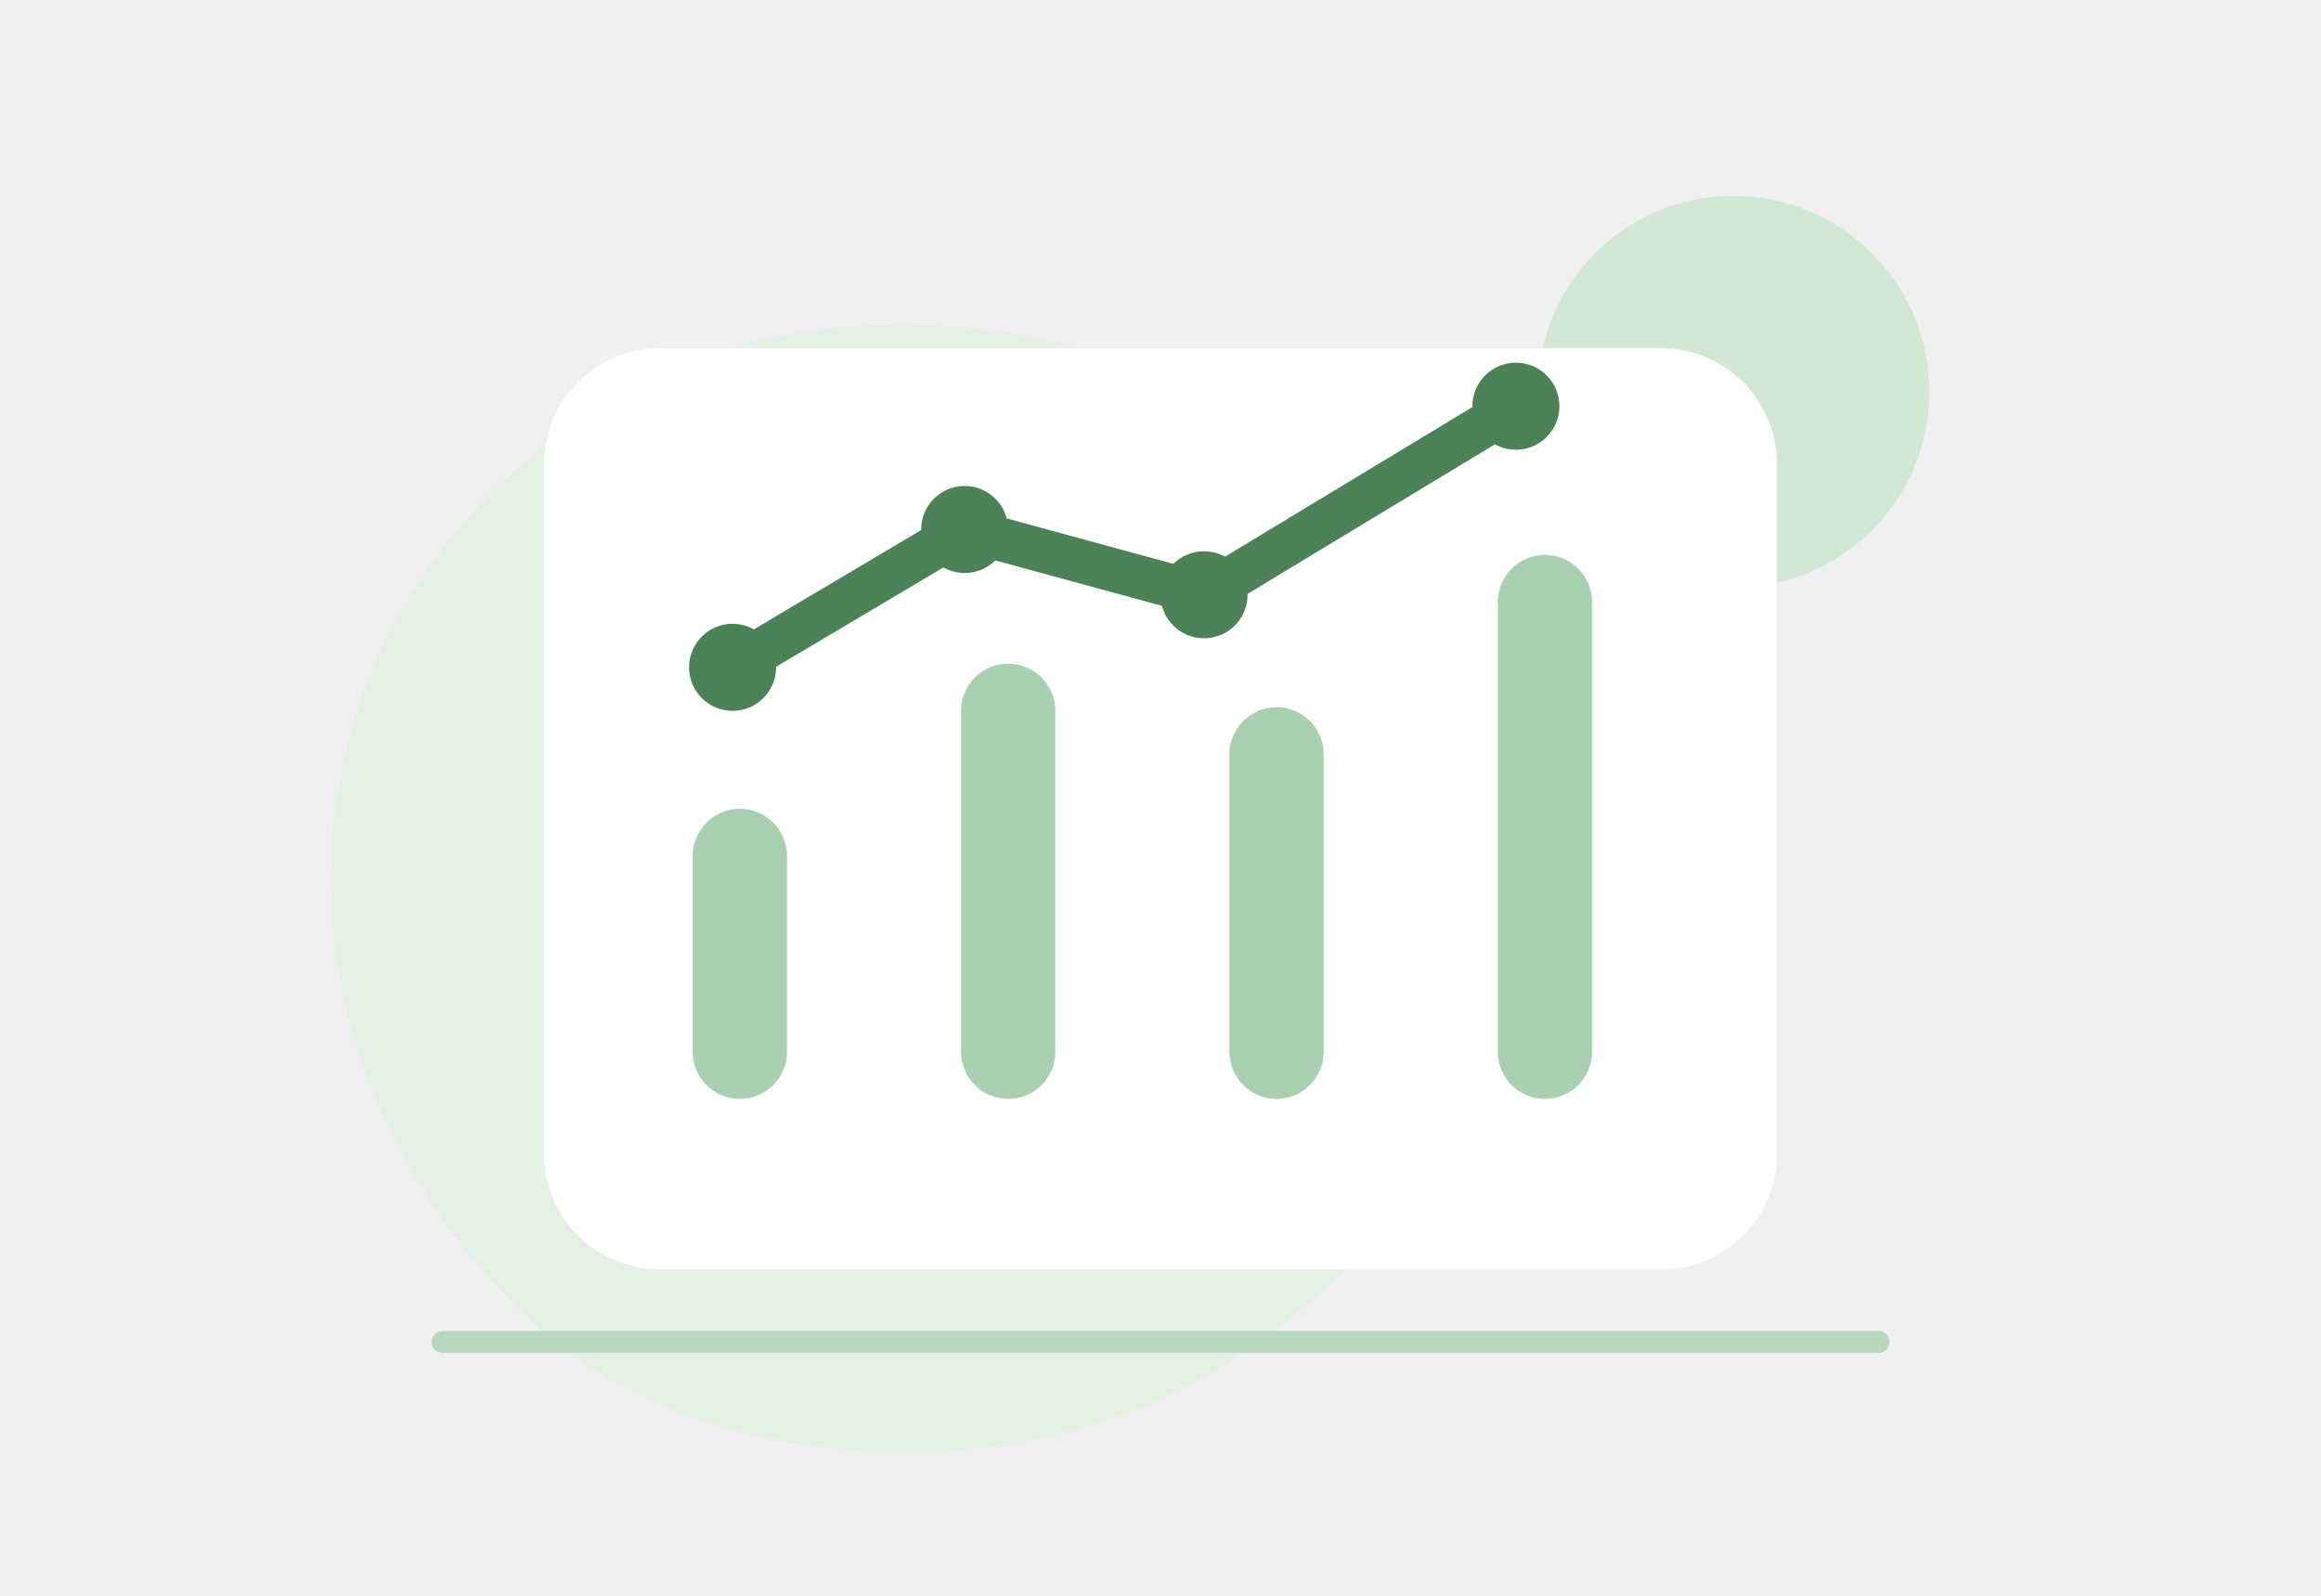
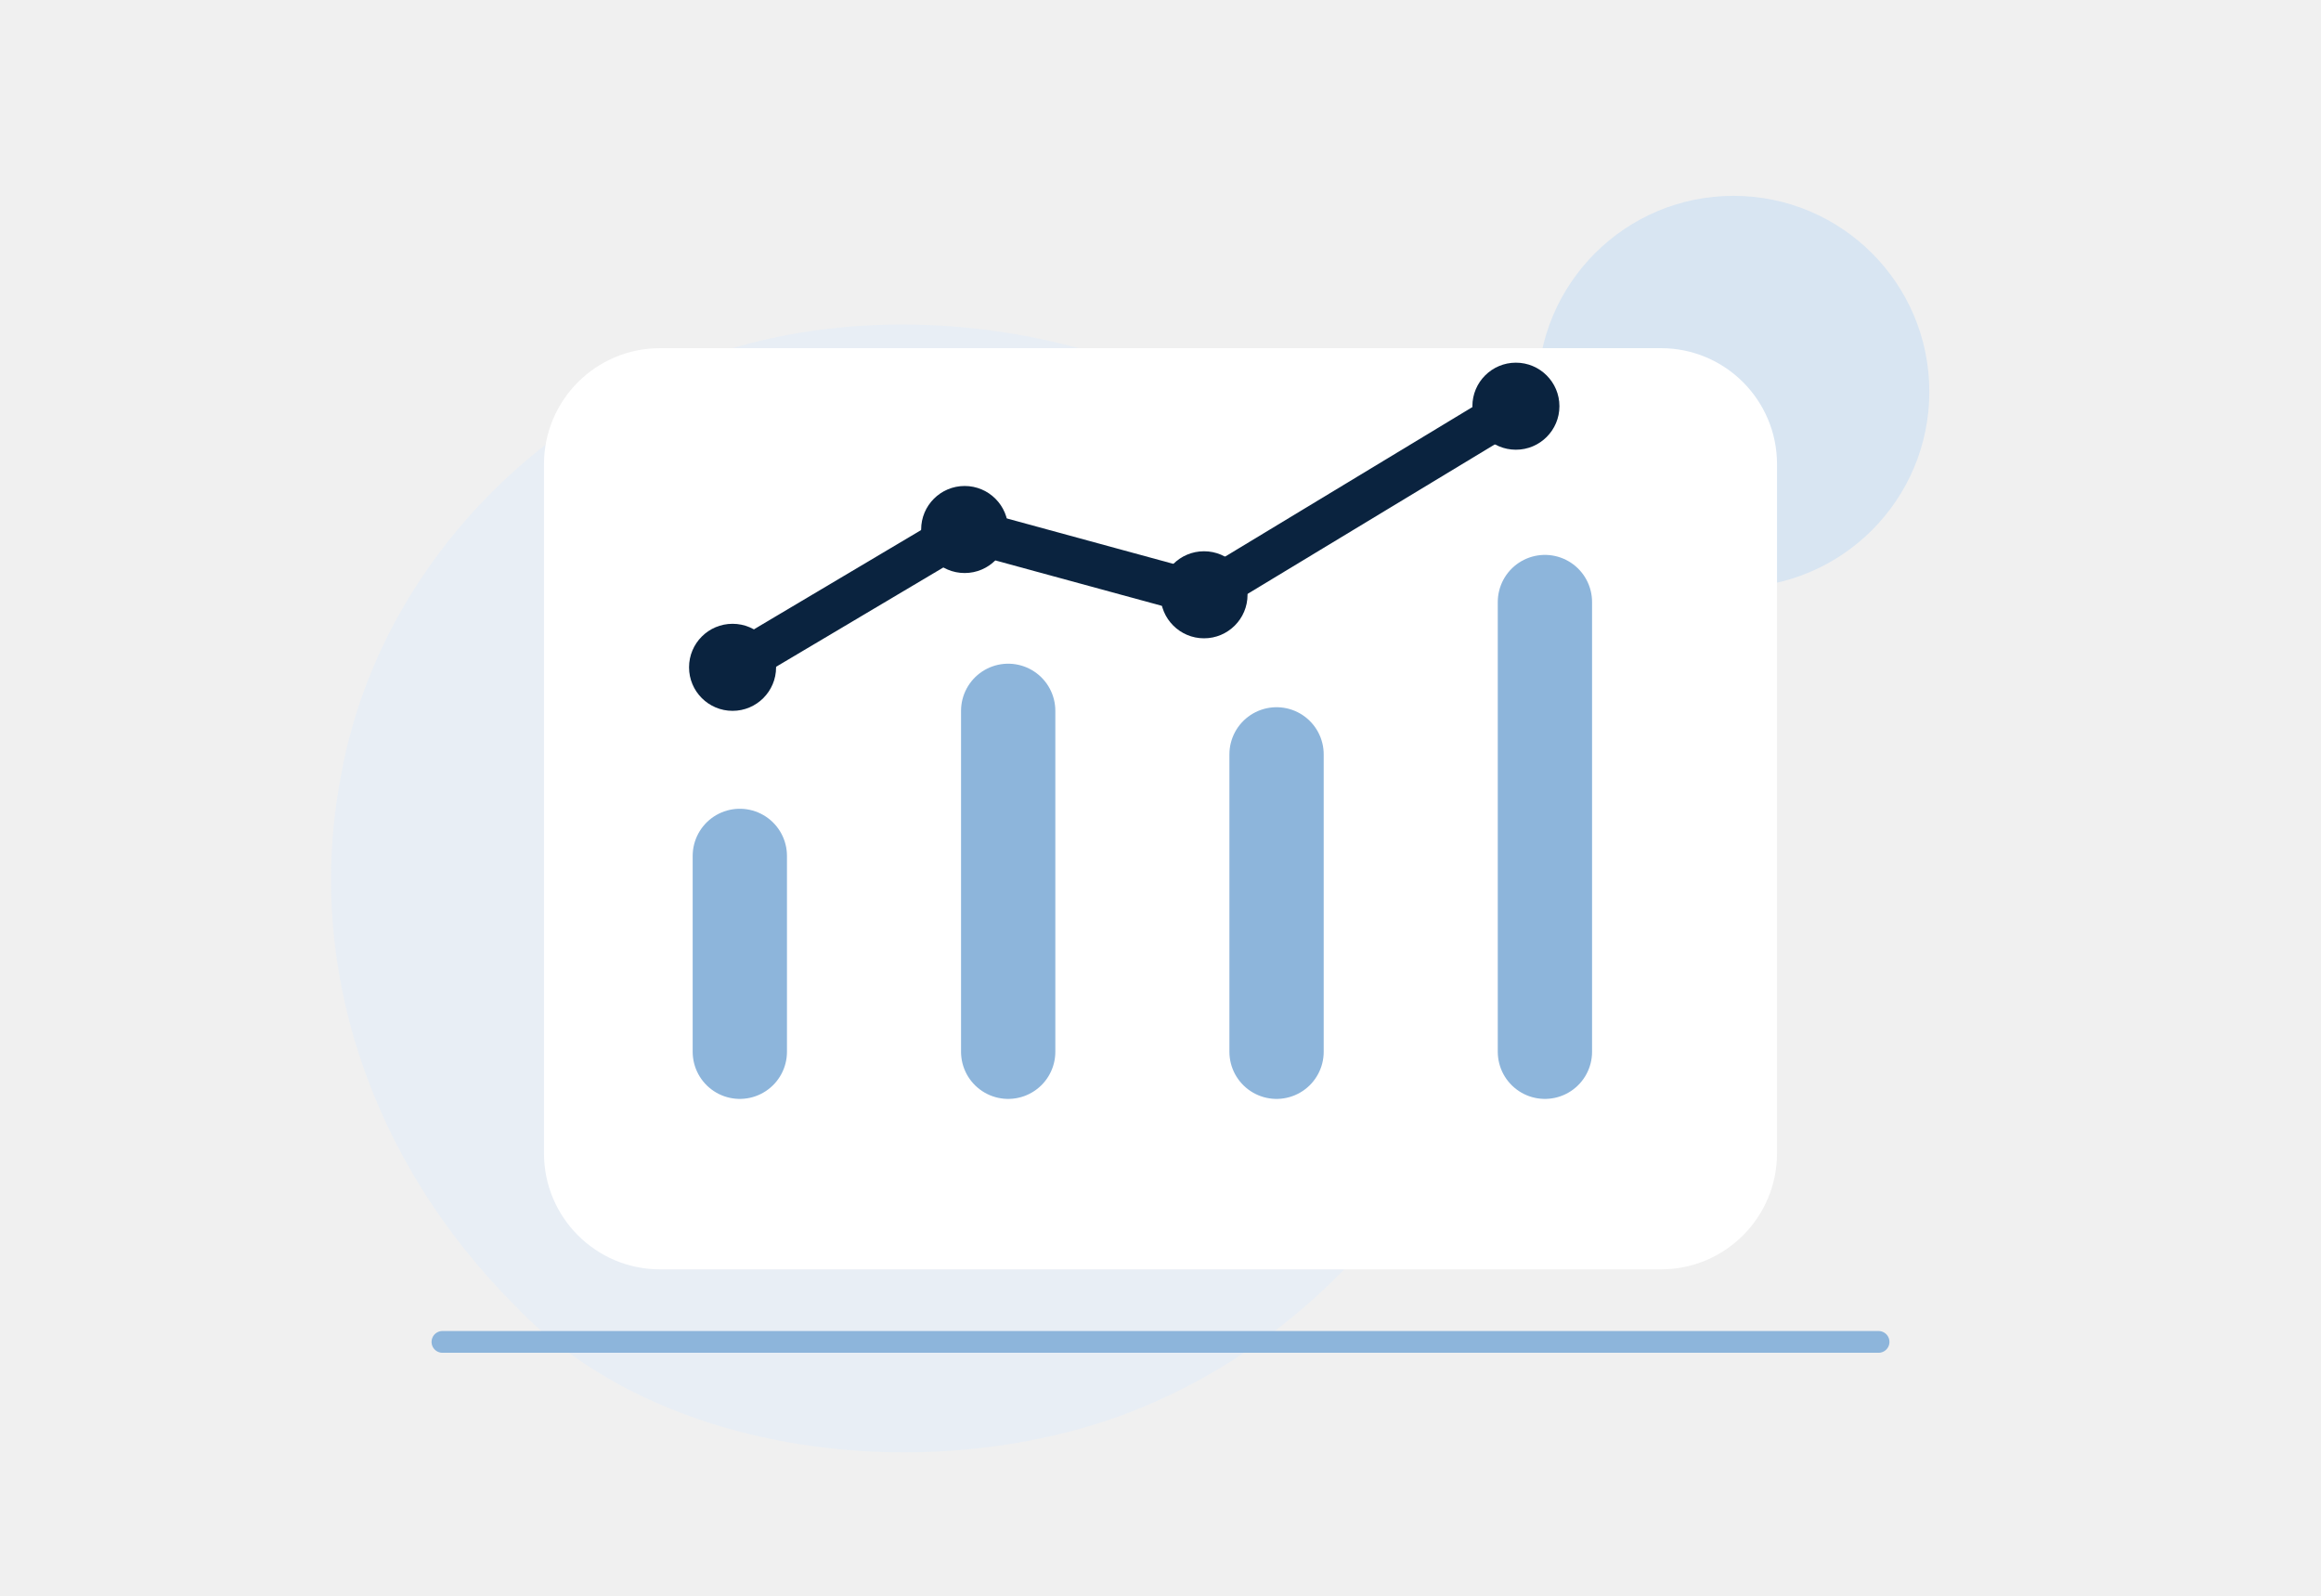
<svg xmlns="http://www.w3.org/2000/svg" viewBox="0 0 320 220" fill="none">
-   <path d="M71 180c-20-20-29-47-24-73 5-28 27-51 54-59 27-8 61-1 81 18 20 18 29 48 23 74-6 25-26 46-50 55-27 10-64 6-84-15Z" fill="#e5f1e5" />
-   <circle cx="239" cy="54" r="27" fill="#d1e8d5" />
+   <path d="M71 180c-20-20-29-47-24-73 5-28 27-51 54-59 27-8 61-1 81 18 20 18 29 48 23 74-6 25-26 46-50 55-27 10-64 6-84-15Z" fill="#e8eef5" />
+   <circle cx="239" cy="54" r="27" fill="#d8e5f2" />
  <rect x="75" y="48" width="170" height="127" rx="16" fill="#fff" />
-   <path d="M102 145v-27m37 27V98m37 47v-41m37 41v-62" stroke="#a9d1b1" stroke-width="13" stroke-linecap="round" />
-   <path d="m101 92 32-19 33 9 43-26" stroke="#4d8158" stroke-width="6" stroke-linecap="round" stroke-linejoin="round" />
-   <circle cx="101" cy="92" r="6" fill="#4d8158" />
-   <circle cx="133" cy="73" r="6" fill="#4d8158" />
-   <circle cx="166" cy="82" r="6" fill="#4d8158" />
-   <circle cx="209" cy="56" r="6" fill="#4d8158" />
-   <path d="M61 185h198" stroke="#b7d8be" stroke-width="3" stroke-linecap="round" />
+   <path d="M102 145v-27m37 27V98m37 47v-41m37 41v-62" stroke="#8db5db" stroke-width="13" stroke-linecap="round" />
+   <path d="m101 92 32-19 33 9 43-26" stroke="#0a233f" stroke-width="6" stroke-linecap="round" stroke-linejoin="round" />
+   <circle cx="101" cy="92" r="6" fill="#0a233f" />
+   <circle cx="133" cy="73" r="6" fill="#0a233f" />
+   <circle cx="166" cy="82" r="6" fill="#0a233f" />
+   <circle cx="209" cy="56" r="6" fill="#0a233f" />
+   <path d="M61 185h198" stroke="#8db5db" stroke-width="3" stroke-linecap="round" />
</svg>
